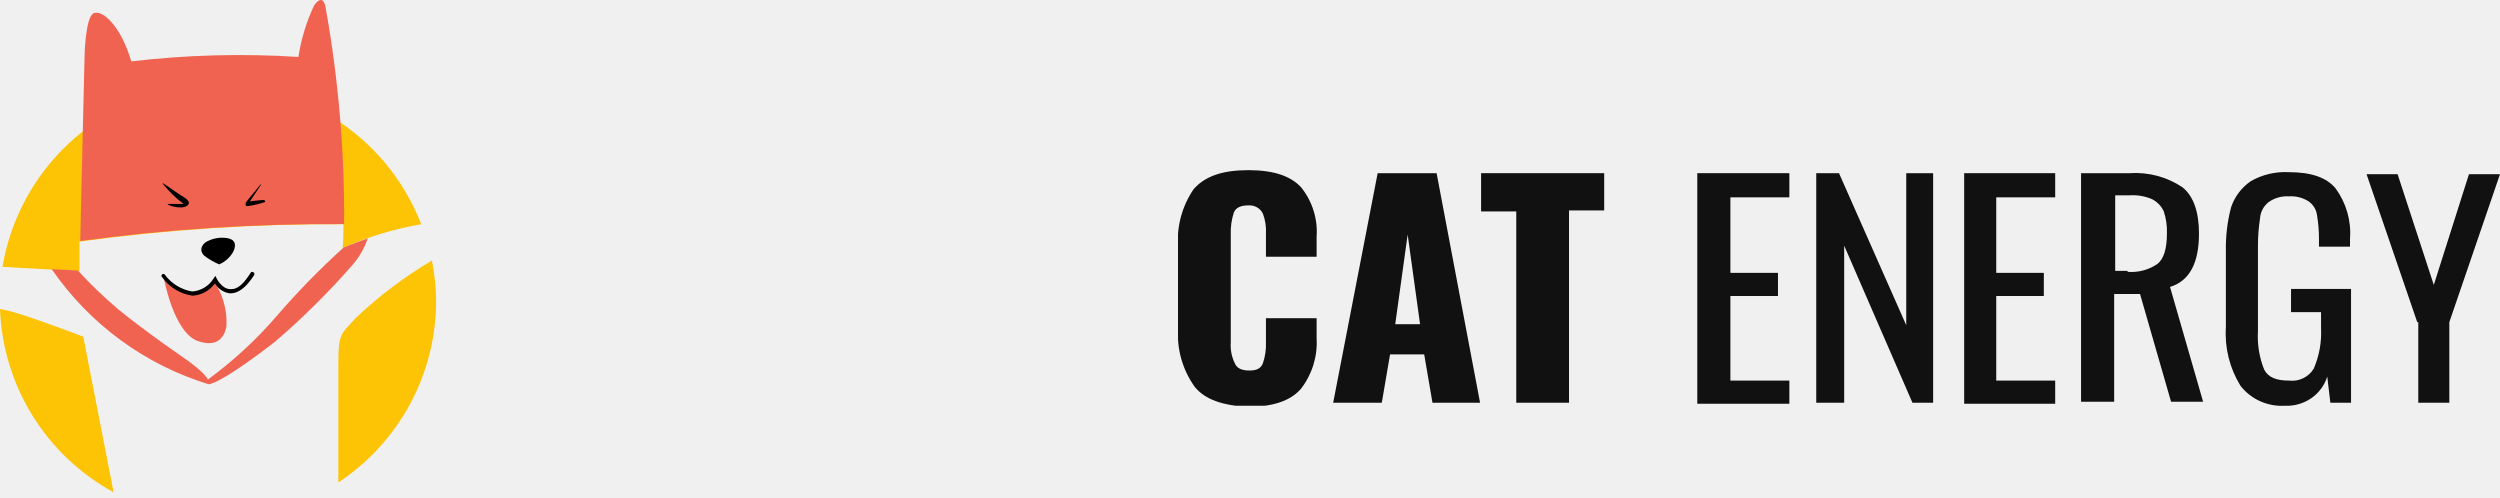
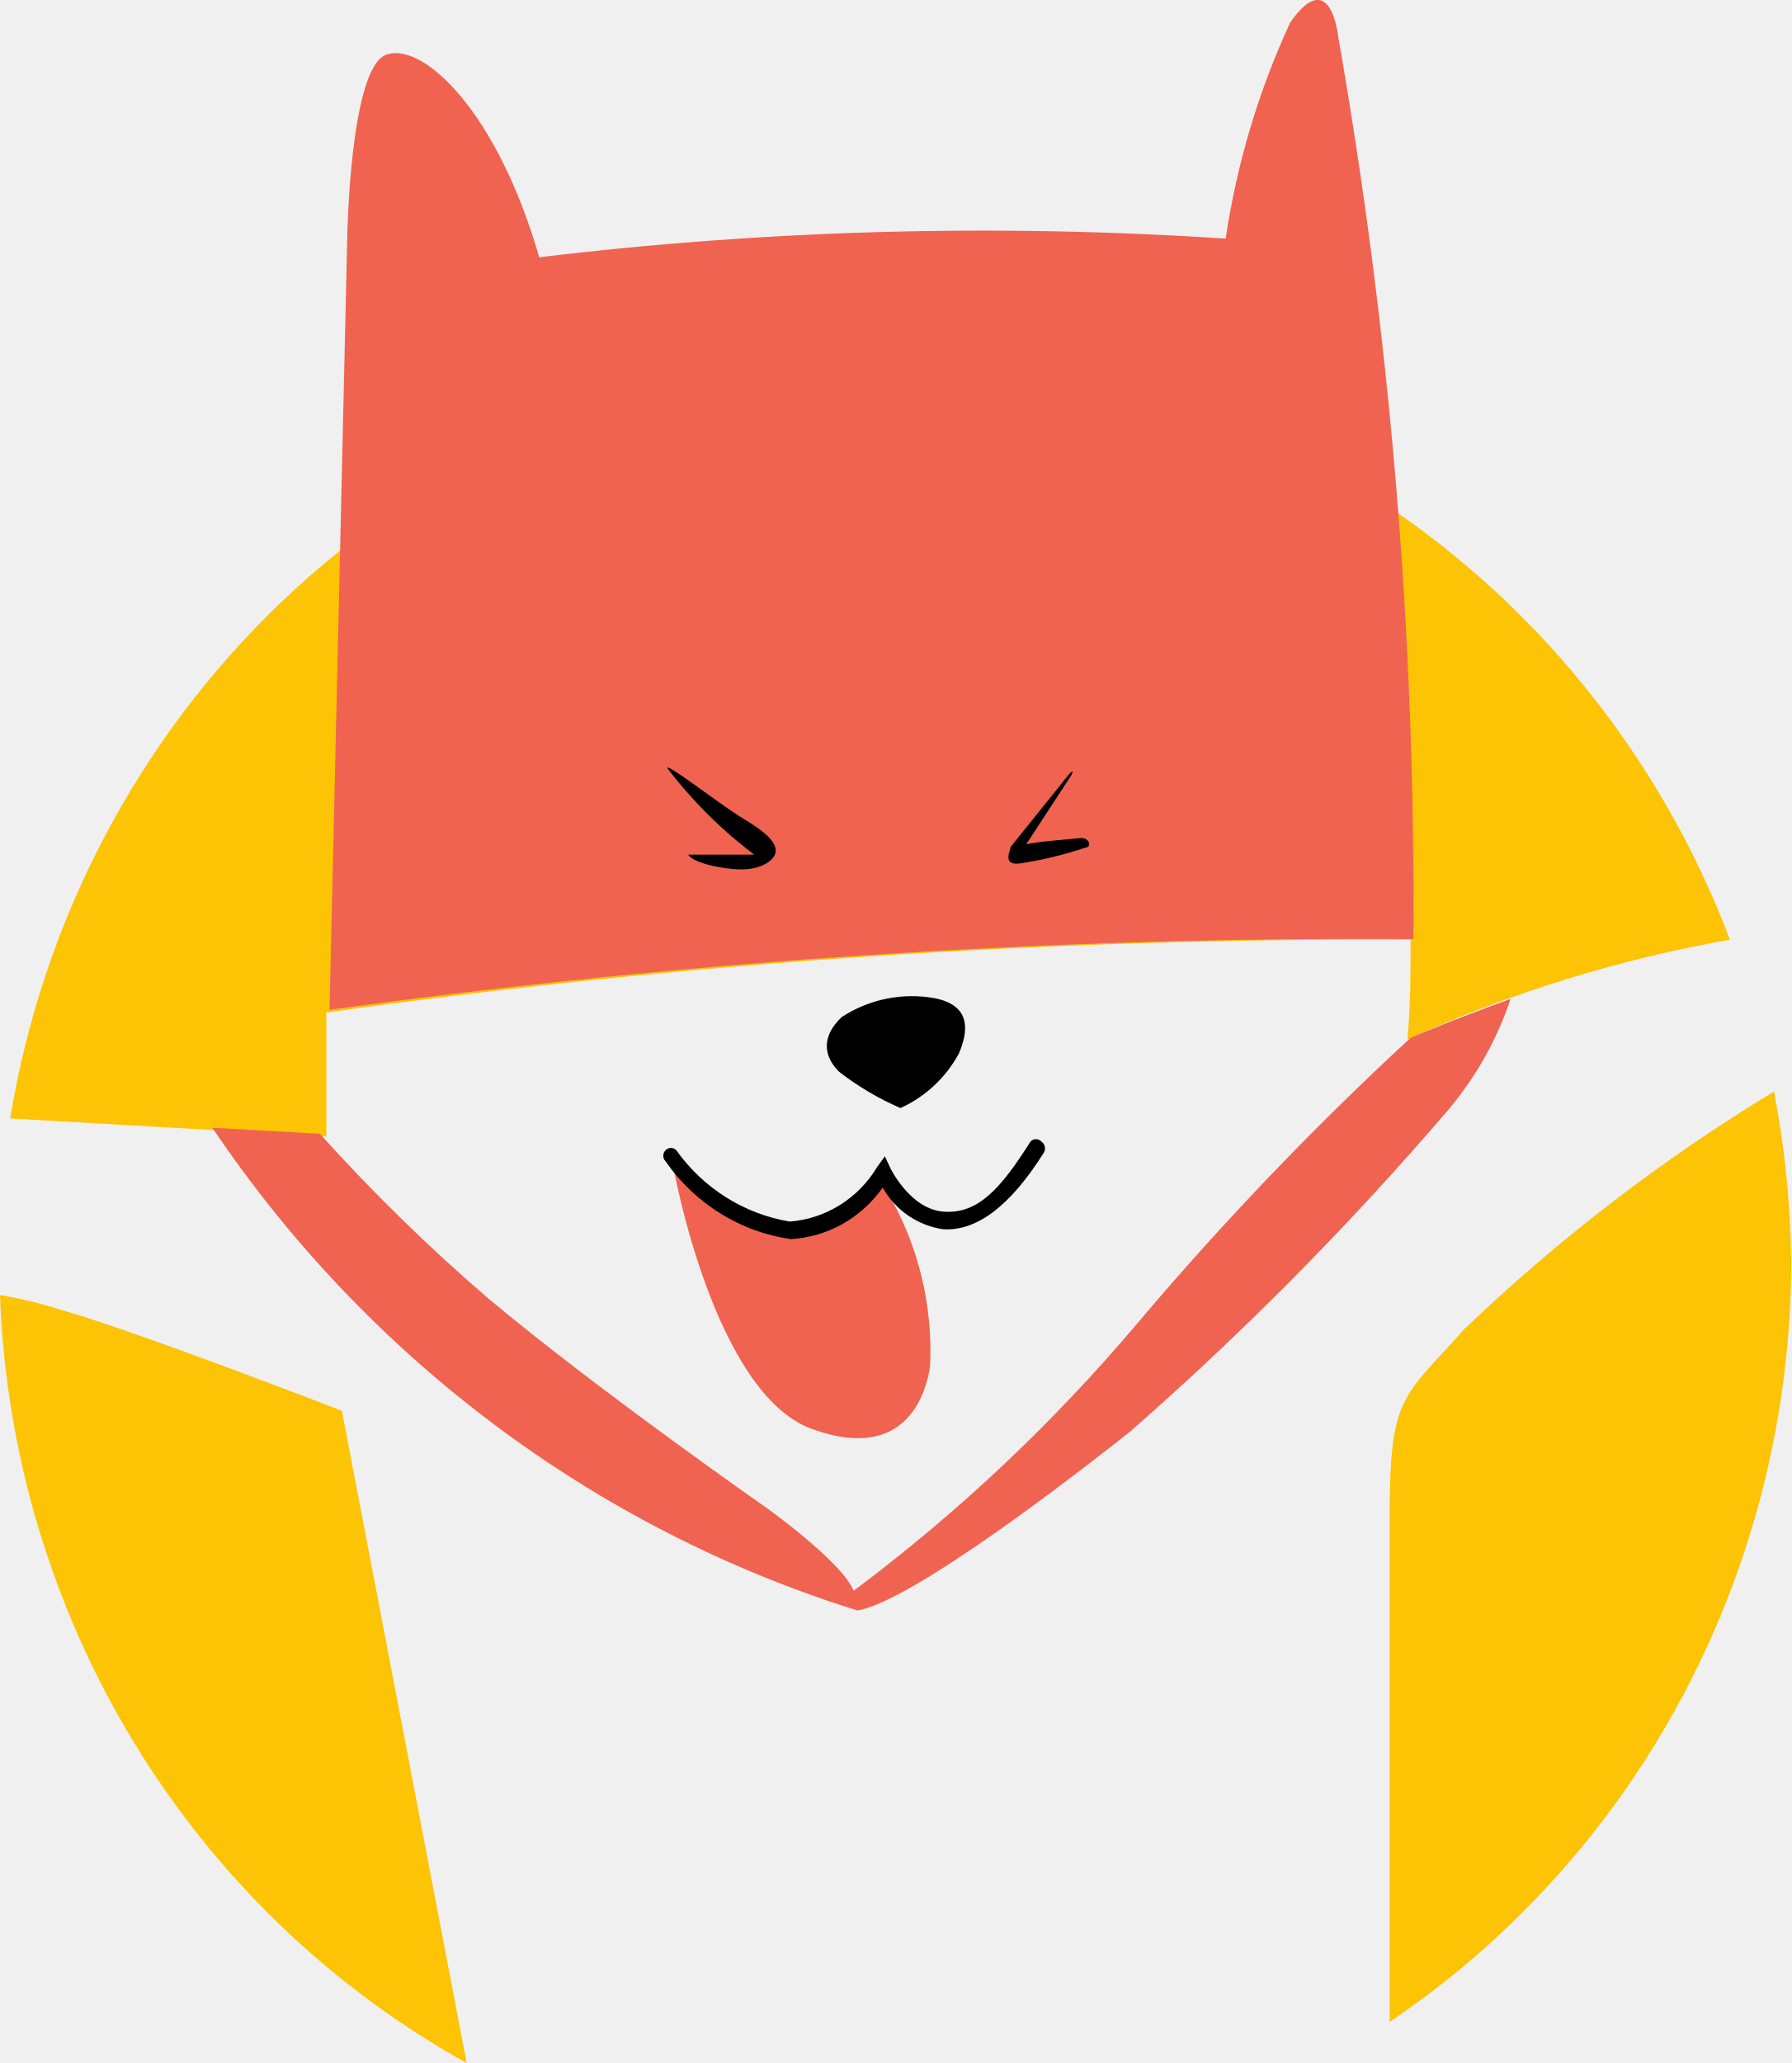
- <svg xmlns="http://www.w3.org/2000/svg" width="191" height="38" viewBox="0 0 191 38" fill="none">
-   <g clip-path="url(#clip0_100220_382)">
-     <path d="M6.07 20.72V18.46C12.754 17.542 19.494 17.098 26.24 17.13C26.24 17.73 26.24 18.34 26.18 18.95C28.098 18.099 30.113 17.488 32.18 17.13C30.863 13.722 28.462 10.841 25.347 8.931C22.232 7.021 18.576 6.186 14.941 6.557C11.306 6.927 7.894 8.482 5.229 10.981C2.563 13.48 0.793 16.786 0.19 20.39L6.07 20.72Z" fill="#FDC305" />
-     <path d="M27.24 24.23C26.08 25.51 25.85 25.43 25.85 27.68C25.85 28.59 25.85 32.58 25.85 36.86C28.142 35.346 30.024 33.288 31.328 30.869C32.632 28.451 33.316 25.747 33.32 23C33.307 21.959 33.2 20.922 33 19.9C30.928 21.13 28.997 22.581 27.24 24.23Z" fill="#FDC305" />
-     <path d="M6.36 25.72C6.36 25.72 2.57 24.28 1.17 23.89C0.787 23.769 0.396 23.676 0 23.61C0.108 26.496 0.966 29.304 2.487 31.759C4.009 34.213 6.143 36.23 8.68 37.61L6.36 25.72Z" fill="#FDC305" />
-     <path d="M26.29 17.12C26.331 11.599 25.862 6.085 24.89 0.65C24.89 0.65 24.75 -0.64 24 0.41C23.411 1.658 23.007 2.985 22.8 4.35C18.542 4.076 14.268 4.19 10.03 4.69C9.24 2 7.85 0.75 7.18 1C6.51 1.25 6.46 4.31 6.46 4.31L6.13 18.41C12.811 17.506 19.548 17.075 26.29 17.12Z" fill="#F06351" />
-     <path d="M12.41 14C12.41 13.91 13.41 14.68 13.82 14.92C14.23 15.16 14.43 15.34 14.43 15.51C14.43 15.68 14.16 15.85 13.8 15.85C13.44 15.85 12.89 15.73 12.8 15.58H13.74H14.03C13.421 15.129 12.876 14.598 12.41 14Z" fill="black" />
-     <path d="M19.89 14.11L18.8 15.44C18.8 15.5 18.63 15.79 18.98 15.74C19.394 15.678 19.802 15.581 20.2 15.45C20.31 15.45 20.27 15.26 20.09 15.28C19.91 15.3 19.4 15.33 19.09 15.39L19.93 14.13C19.93 14.13 20 14 19.89 14.11Z" fill="black" />
-     <path d="M16.75 20.2C17.213 19.996 17.597 19.644 17.84 19.2C18.12 18.55 17.84 18.29 17.4 18.2C16.798 18.09 16.177 18.212 15.66 18.54C15.27 18.9 15.32 19.26 15.61 19.54C15.961 19.806 16.344 20.028 16.75 20.2Z" fill="black" />
-     <path d="M16.35 21.45C16.238 21.678 16.082 21.883 15.89 22.05C15.605 22.279 15.255 22.412 14.89 22.43C14.364 22.472 13.841 22.319 13.42 22C13.222 21.881 13.044 21.732 12.89 21.56C12.79 21.449 12.667 21.36 12.53 21.3C12.53 21.3 13.28 25.4 15.1 26.05C16.92 26.7 17.24 25.3 17.3 24.92C17.36 23.785 17.074 22.659 16.48 21.69C16.46 21.38 16.45 21.58 16.35 21.45Z" fill="#F06351" />
-     <path d="M14.71 22.59C14.245 22.525 13.799 22.365 13.398 22.121C12.998 21.877 12.651 21.553 12.38 21.17C12.367 21.157 12.356 21.141 12.349 21.124C12.342 21.107 12.338 21.089 12.338 21.07C12.338 21.051 12.342 21.033 12.349 21.016C12.356 20.999 12.367 20.983 12.38 20.97C12.393 20.957 12.409 20.946 12.426 20.939C12.443 20.932 12.461 20.928 12.48 20.928C12.499 20.928 12.517 20.932 12.534 20.939C12.551 20.946 12.567 20.957 12.58 20.97C13.085 21.664 13.843 22.131 14.69 22.27C15.022 22.245 15.343 22.141 15.626 21.967C15.91 21.793 16.148 21.554 16.32 21.27L16.46 21.08L16.56 21.29C16.56 21.29 16.93 22.05 17.56 22.09C18.19 22.13 18.61 21.68 19.17 20.81C19.183 20.797 19.199 20.786 19.216 20.779C19.233 20.772 19.251 20.768 19.27 20.768C19.289 20.768 19.307 20.772 19.324 20.779C19.341 20.786 19.357 20.797 19.37 20.81C19.402 20.831 19.425 20.863 19.435 20.9C19.444 20.937 19.439 20.977 19.42 21.01C18.78 22.01 18.15 22.45 17.54 22.41C17.308 22.376 17.087 22.29 16.893 22.159C16.699 22.027 16.537 21.853 16.42 21.65C16.223 21.924 15.968 22.151 15.672 22.314C15.376 22.477 15.047 22.571 14.71 22.59Z" fill="black" />
-     <path d="M26.24 18.92C24.445 20.544 22.751 22.277 21.17 24.11C19.599 25.936 17.824 27.577 15.88 29C15.66 28.47 14.26 27.49 14.26 27.49C14.26 27.49 11.13 25.35 9.08 23.67C7.974 22.737 6.929 21.735 5.95 20.67L3.95 20.56C6.84 24.765 11.07 27.868 15.95 29.36C16.81 29.22 19.22 27.5 21.02 26.1C23.139 24.282 25.124 22.313 26.96 20.21C27.462 19.621 27.849 18.942 28.1 18.21C27 18.6 26.24 18.92 26.24 18.92Z" fill="#F06351" />
-   </g>
-   <g clip-path="url(#clip1_100220_382)">
-     <path d="M91.264 29.538C90.37 28.276 89.925 26.763 90 25.231V18.846C89.892 17.298 90.308 15.758 91.186 14.461C92.055 13.461 93.398 13 95.374 13C97.35 13 98.614 13.461 99.404 14.308C100.263 15.379 100.685 16.721 100.59 18.077V19.615H96.718V17.846C96.749 17.323 96.668 16.799 96.48 16.308C96.38 16.109 96.221 15.945 96.024 15.835C95.827 15.726 95.6 15.676 95.374 15.692C94.821 15.692 94.426 15.846 94.268 16.231C94.089 16.777 94.009 17.35 94.031 17.923V26.154C93.989 26.71 94.098 27.267 94.347 27.769C94.505 28.154 94.9 28.308 95.453 28.308C96.006 28.308 96.322 28.154 96.48 27.769C96.66 27.249 96.74 26.702 96.718 26.154V24.308H100.59V25.846C100.67 27.224 100.251 28.585 99.404 29.692C98.614 30.615 97.271 31.077 95.374 31.077C93.477 31 92.055 30.538 91.264 29.538Z" fill="#111111" />
-     <path d="M105.253 13.231H109.757L113.077 30.769H109.441L108.809 27.077H106.201L105.569 30.769H101.854L105.253 13.231ZM108.493 24.769L107.545 17.923L106.596 24.769H108.493Z" fill="#111111" />
-     <path d="M115.843 16.154H113.156V13.231H122.56V16.077H119.873V30.769H115.843V16.154Z" fill="#111111" />
-     <path d="M129.752 13.231H136.707V15.077H132.202V20.846H135.837V22.615H132.202V29.077H136.707V30.846H129.673V13.231H129.752Z" fill="#111111" />
-     <path d="M138.761 13.231H140.5L145.637 24.846V13.231H147.692V30.769H146.111L140.895 18.769V30.769H138.761V13.231Z" fill="#111111" />
-     <path d="M150.063 13.231H157.017V15.077H152.513V20.846H156.148V22.615H152.513V29.077H157.017V30.846H150.063V13.231Z" fill="#111111" />
-     <path d="M159.072 13.231H162.707C164.137 13.135 165.559 13.514 166.738 14.308C167.607 15 168.002 16.231 168.002 17.846C168.002 20.077 167.291 21.462 165.79 21.923L168.318 30.692H165.869L163.498 22.462H161.522V30.692H158.993V13.231H159.072ZM162.549 20.769C163.364 20.835 164.176 20.616 164.841 20.154C165.315 19.769 165.552 19 165.552 17.846C165.574 17.273 165.494 16.7 165.315 16.154C165.137 15.762 164.832 15.437 164.446 15.231C163.902 14.989 163.304 14.884 162.707 14.923H161.601V20.692H162.549V20.769Z" fill="#111111" />
-     <path d="M171.164 29.462C170.342 28.117 169.956 26.562 170.057 25V19.154C170.038 18.039 170.17 16.927 170.452 15.846C170.717 15.039 171.244 14.337 171.954 13.846C172.836 13.338 173.854 13.097 174.878 13.154C176.538 13.154 177.723 13.539 178.434 14.385C179.252 15.502 179.644 16.862 179.541 18.231V18.846H177.17V18.308C177.173 17.663 177.12 17.02 177.012 16.385C176.945 15.983 176.718 15.623 176.379 15.385C175.935 15.101 175.408 14.966 174.878 15C174.311 14.965 173.75 15.128 173.297 15.461C173.111 15.614 172.959 15.802 172.851 16.013C172.742 16.225 172.679 16.456 172.665 16.692C172.561 17.38 172.508 18.074 172.507 18.769V25.308C172.449 26.304 172.61 27.301 172.981 28.231C173.297 28.846 173.93 29.077 174.878 29.077C175.252 29.122 175.632 29.059 175.97 28.895C176.307 28.73 176.587 28.473 176.775 28.154C177.192 27.181 177.381 26.13 177.328 25.077V23.846H175.036V22.077H179.62V30.769H178.039L177.802 28.769C177.595 29.439 177.163 30.023 176.576 30.427C175.989 30.831 175.28 31.033 174.562 31C173.909 31.037 173.256 30.916 172.663 30.648C172.07 30.379 171.555 29.972 171.164 29.462Z" fill="#111111" />
-     <path d="M184.678 24.615L180.805 13.308H183.176L185.942 21.769L188.629 13.308H191L187.128 24.615V30.769H184.757V24.615H184.678Z" fill="#111111" />
+ <svg xmlns="http://www.w3.org/2000/svg" width="33" height="38" viewBox="0 0 33 38" fill="none">
+   <g clip-path="url(#clip0_153_267)">
+     <path d="M6.012 20.935V18.651C12.631 17.724 19.306 17.275 25.988 17.308C25.988 17.914 25.988 18.53 25.929 19.146C27.828 18.287 29.824 17.669 31.871 17.308C30.566 13.864 28.188 10.954 25.104 9.023C22.019 7.093 18.398 6.251 14.798 6.625C11.198 6.999 7.818 8.57 5.178 11.095C2.539 13.62 0.785 16.96 0.188 20.601L6.012 20.935Z" fill="#FDC305" />
+     <path d="M26.978 24.481C25.829 25.774 25.602 25.694 25.602 27.967C25.602 28.887 25.602 32.918 25.602 37.242C27.872 35.712 29.736 33.633 31.027 31.189C32.318 28.746 32.996 26.014 33 23.238C32.987 22.187 32.881 21.139 32.683 20.106C30.631 21.349 28.718 22.816 26.978 24.481Z" fill="#FDC305" />
+     <path d="M6.299 25.987C6.299 25.987 2.545 24.532 1.159 24.138C0.78 24.016 0.392 23.921 0 23.855C0.107 26.771 0.956 29.608 2.463 32.088C3.971 34.568 6.084 36.605 8.597 38L6.299 25.987Z" fill="#FDC305" />
+     <path d="M26.038 17.297C26.078 11.719 25.614 6.148 24.651 0.657C24.651 0.657 24.512 -0.647 23.77 0.414C23.186 1.675 22.786 3.016 22.581 4.395C18.364 4.118 14.13 4.233 9.934 4.739C9.151 2.021 7.775 0.758 7.111 1.01C6.447 1.263 6.398 4.355 6.398 4.355L6.071 18.601C12.688 17.688 19.36 17.252 26.038 17.297Z" fill="#F06351" />
+     <path d="M12.291 14.145C12.291 14.054 13.281 14.832 13.687 15.075C14.093 15.317 14.291 15.499 14.291 15.671C14.291 15.843 14.024 16.014 13.668 16.014C13.311 16.014 12.766 15.893 12.677 15.742H13.608H13.895C13.292 15.286 12.752 14.749 12.291 14.145Z" fill="black" />
+     <path d="M19.699 14.256L18.619 15.6C18.619 15.661 18.451 15.954 18.798 15.903C19.208 15.841 19.612 15.743 20.006 15.61C20.115 15.61 20.075 15.418 19.897 15.438C19.719 15.459 19.214 15.489 18.907 15.55L19.739 14.277C19.739 14.277 19.808 14.145 19.699 14.256Z" fill="black" />
+     <path d="M16.589 20.41C17.048 20.203 17.428 19.848 17.669 19.399C17.946 18.742 17.669 18.48 17.233 18.389C16.637 18.278 16.021 18.4 15.51 18.732C15.123 19.096 15.173 19.46 15.46 19.743C15.808 20.012 16.187 20.236 16.589 20.41Z" fill="black" />
+     <path d="M16.193 21.672C16.082 21.903 15.927 22.109 15.737 22.279C15.455 22.51 15.109 22.645 14.747 22.663C14.226 22.705 13.708 22.55 13.291 22.228C13.095 22.108 12.918 21.958 12.766 21.784C12.667 21.672 12.545 21.582 12.41 21.521C12.41 21.521 13.152 25.663 14.955 26.32C16.758 26.977 17.074 25.562 17.134 25.178C17.193 24.032 16.91 22.894 16.322 21.915C16.302 21.602 16.292 21.804 16.193 21.672Z" fill="#F06351" />
+     <path d="M14.569 22.824C14.108 22.758 13.666 22.597 13.27 22.35C12.873 22.104 12.53 21.777 12.261 21.39C12.248 21.376 12.238 21.361 12.23 21.343C12.223 21.326 12.22 21.307 12.22 21.288C12.22 21.27 12.223 21.251 12.23 21.234C12.238 21.216 12.248 21.201 12.261 21.187C12.274 21.174 12.289 21.163 12.306 21.156C12.323 21.149 12.342 21.145 12.36 21.145C12.379 21.145 12.397 21.149 12.414 21.156C12.431 21.163 12.446 21.174 12.459 21.187C12.959 21.889 13.71 22.361 14.549 22.501C14.877 22.476 15.195 22.371 15.476 22.195C15.757 22.019 15.992 21.778 16.163 21.491L16.302 21.299L16.401 21.511C16.401 21.511 16.767 22.279 17.391 22.319C18.015 22.36 18.431 21.905 18.986 21.026C18.999 21.012 19.014 21.002 19.031 20.994C19.048 20.987 19.067 20.983 19.085 20.983C19.103 20.983 19.122 20.987 19.139 20.994C19.156 21.002 19.171 21.012 19.184 21.026C19.216 21.047 19.239 21.079 19.248 21.117C19.257 21.154 19.252 21.194 19.233 21.228C18.6 22.238 17.976 22.683 17.372 22.642C17.142 22.608 16.923 22.521 16.73 22.389C16.538 22.256 16.378 22.08 16.262 21.875C16.067 22.152 15.814 22.381 15.521 22.546C15.228 22.71 14.903 22.805 14.569 22.824Z" fill="black" />
+     <path d="M25.988 19.116C24.21 20.757 22.533 22.508 20.967 24.36C19.41 26.205 17.653 27.863 15.727 29.301C15.51 28.765 14.123 27.775 14.123 27.775C14.123 27.775 11.023 25.613 8.993 23.915C7.898 22.973 6.862 21.961 5.893 20.884L3.912 20.773C6.774 25.022 10.964 28.157 15.797 29.665C16.649 29.523 19.035 27.785 20.818 26.371C22.917 24.534 24.883 22.545 26.701 20.42C27.199 19.825 27.582 19.139 27.83 18.399C26.741 18.793 25.988 19.116 25.988 19.116Z" fill="#F06351" />
  </g>
  <defs>
-     <clipPath id="clip0_100220_382">
-       <rect width="33.32" height="37.61" fill="white" />
-     </clipPath>
-     <clipPath id="clip1_100220_382">
-       <rect width="101" height="18" fill="white" transform="translate(90 13)" />
+     <clipPath id="clip0_153_267">
+       <rect width="33" height="38" fill="white" />
    </clipPath>
  </defs>
</svg>
